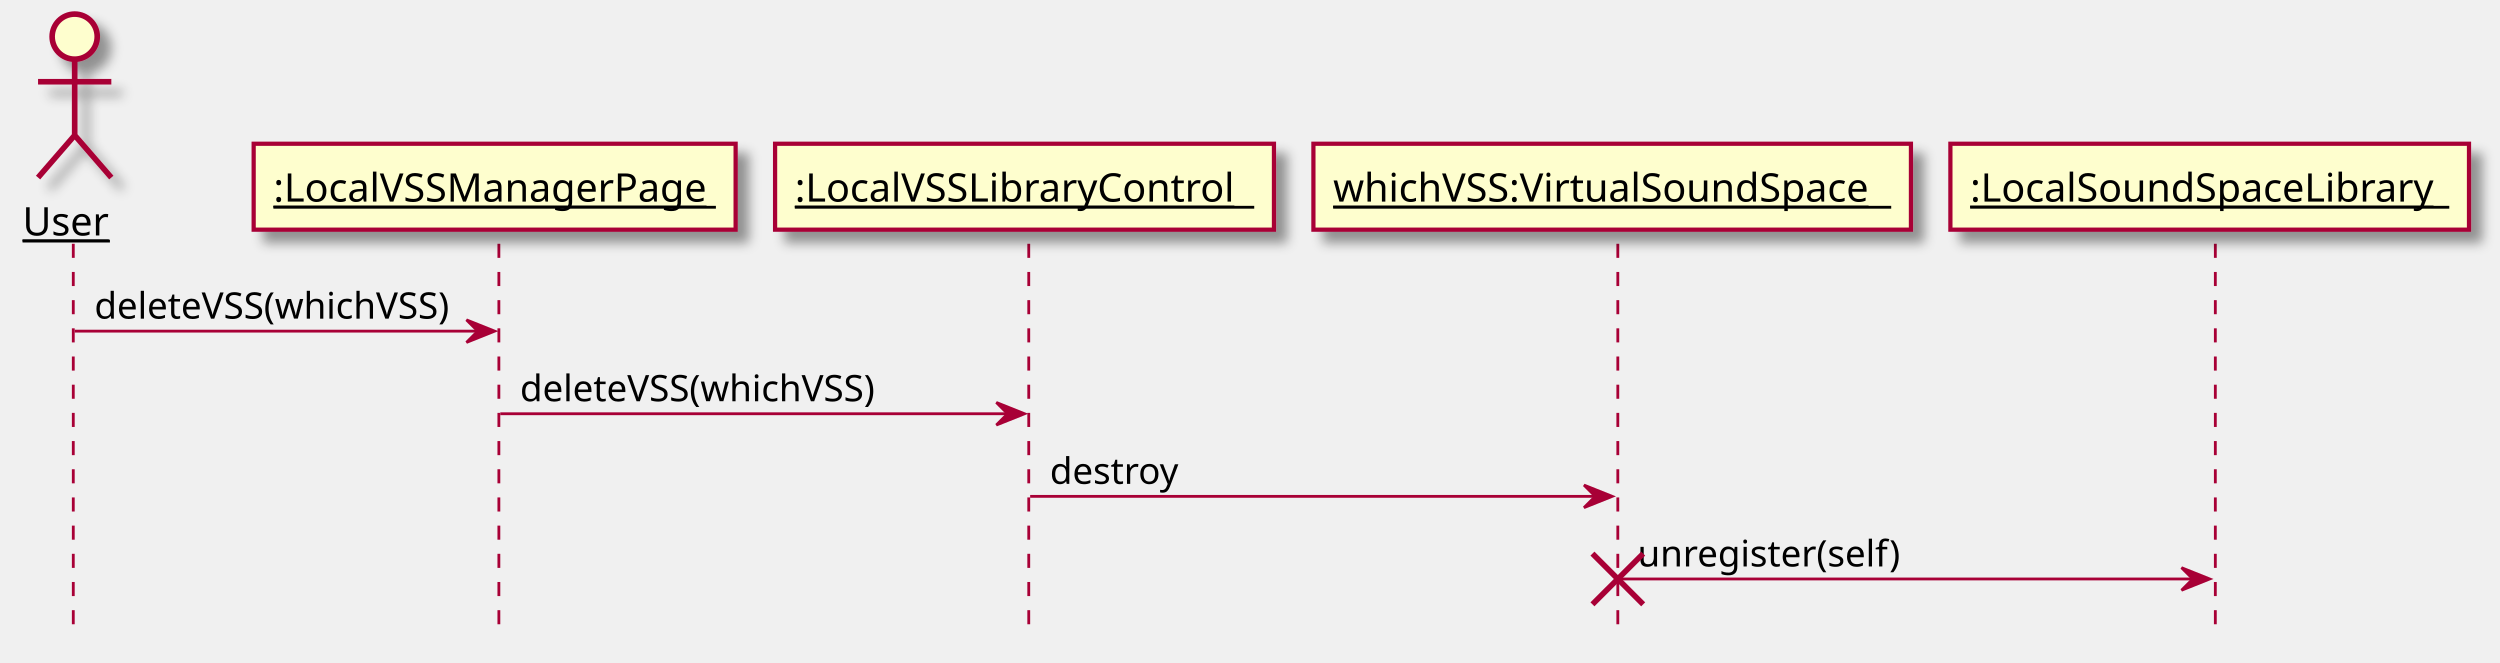
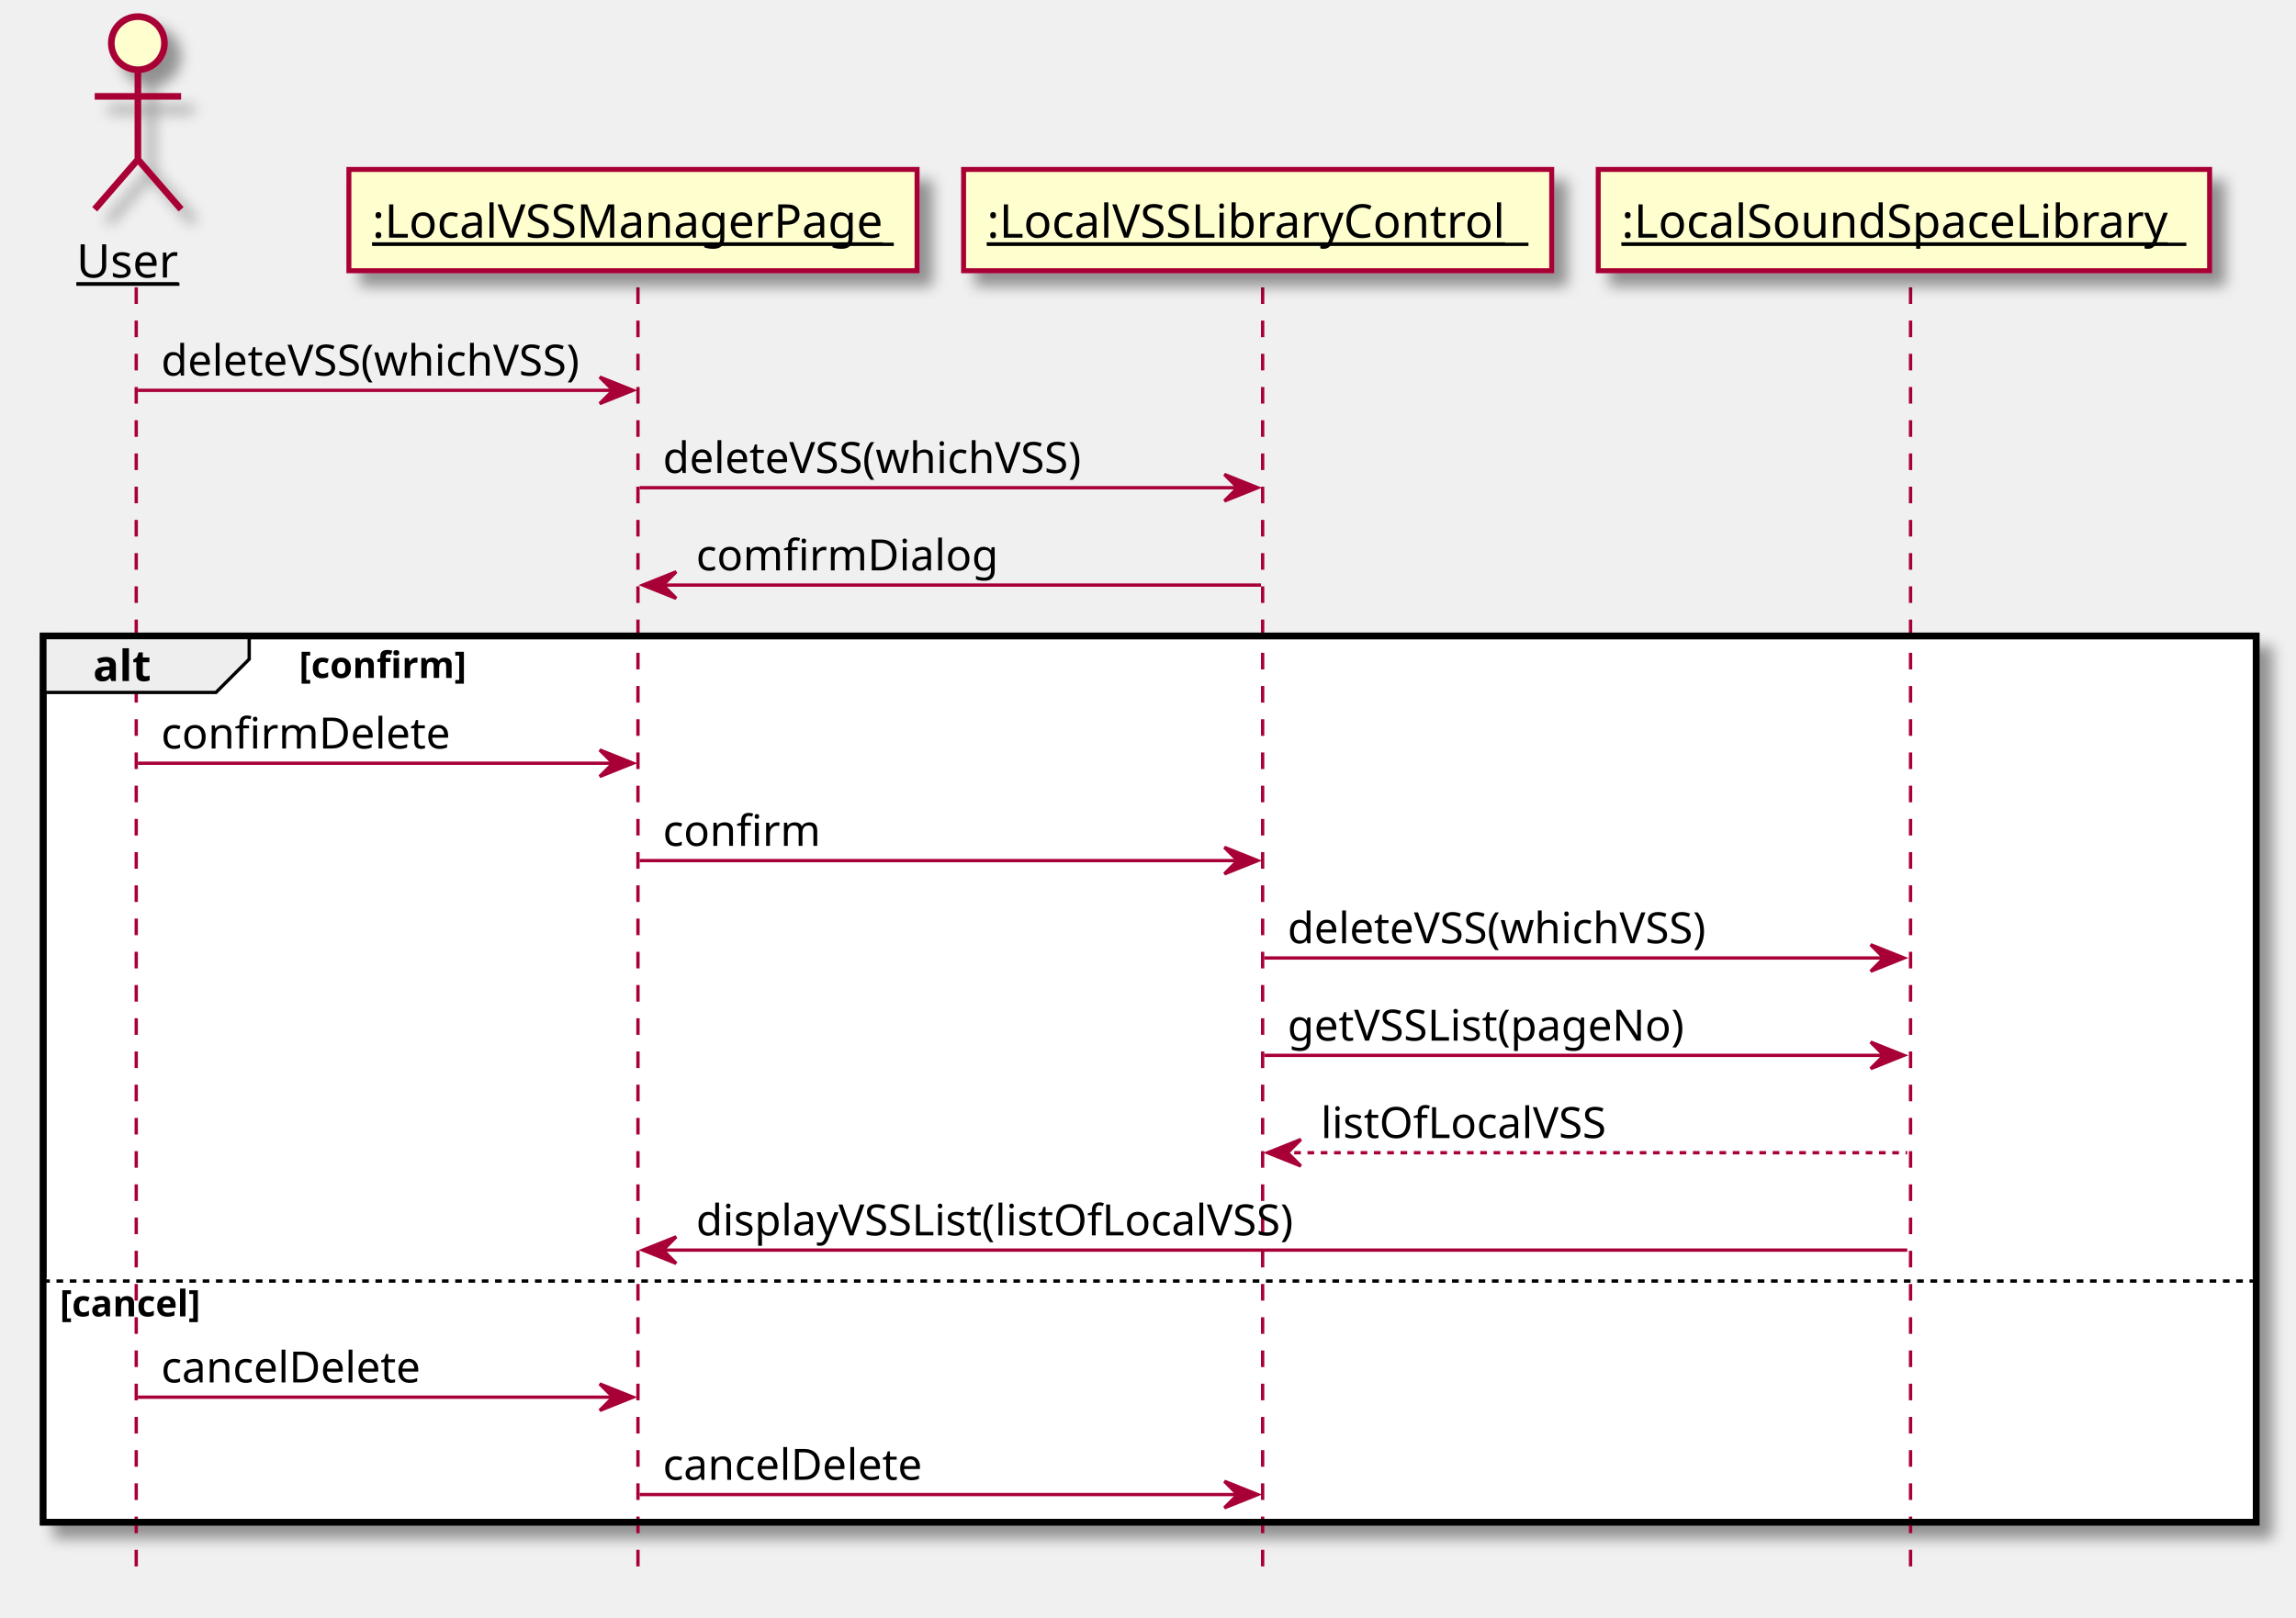
- <svg xmlns="http://www.w3.org/2000/svg" contentScriptType="application/ecmascript" contentStyleType="text/css" height="235px" preserveAspectRatio="none" style="width:887px;height:235px;" version="1.1" viewBox="0 0 887 235" width="887px" zoomAndPan="magnify">
+ <svg xmlns="http://www.w3.org/2000/svg" contentScriptType="application/ecmascript" contentStyleType="text/css" height="487px" preserveAspectRatio="none" style="width:691px;height:487px;" version="1.1" viewBox="0 0 691 487" width="691px" zoomAndPan="magnify">
  <defs>
-     <filter height="300%" id="f13r7tzz3oed5r" width="300%" x="-1" y="-1">
+     <filter height="300%" id="f1figwg83vpu92" width="300%" x="-1" y="-1">
      <feGaussianBlur result="blurOut" stdDeviation="2.0" />
      <feColorMatrix in="blurOut" result="blurOut2" type="matrix" values="0 0 0 0 0 0 0 0 0 0 0 0 0 0 0 0 0 0 .4 0" />
      <feOffset dx="4.0" dy="4.0" in="blurOut2" result="blurOut3" />
      <feBlend in="SourceGraphic" in2="blurOut3" mode="normal" />
    </filter>
  </defs>
  <g>
-     <line style="stroke: #A80036; stroke-width: 1.0; stroke-dasharray: 5.0,5.0;" x1="26" x2="26" y1="86.488" y2="223.731" />
-     <line style="stroke: #A80036; stroke-width: 1.0; stroke-dasharray: 5.0,5.0;" x1="177" x2="177" y1="86.488" y2="223.731" />
-     <line style="stroke: #A80036; stroke-width: 1.0; stroke-dasharray: 5.0,5.0;" x1="365" x2="365" y1="86.488" y2="223.731" />
-     <line style="stroke: #A80036; stroke-width: 1.0; stroke-dasharray: 5.0,5.0;" x1="574" x2="574" y1="86.488" y2="223.731" />
-     <line style="stroke: #A80036; stroke-width: 1.0; stroke-dasharray: 5.0,5.0;" x1="786" x2="786" y1="86.488" y2="223.731" />
-     <text fill="#000000" font-family="sans-serif" font-size="14" lengthAdjust="spacingAndGlyphs" text-decoration="underline" textLength="31" x="8" y="83.535">User</text>
-     <line style="stroke: #000000; stroke-width: 1.0;" x1="8" x2="39" y1="85.535" y2="85.535" />
-     <ellipse cx="26.5" cy="13" fill="#FEFECE" filter="url(#f13r7tzz3oed5r)" rx="8" ry="8" style="stroke: #A80036; stroke-width: 2.0;" />
-     <path d="M26.5,21 L26.5,48 M13.5,29 L39.5,29 M26.5,48 L13.5,63 M26.5,48 L39.5,63 " fill="none" filter="url(#f13r7tzz3oed5r)" style="stroke: #A80036; stroke-width: 2.0;" />
-     <rect fill="#FEFECE" filter="url(#f13r7tzz3oed5r)" height="30.488" style="stroke: #A80036; stroke-width: 1.5;" width="171" x="90" y="51" />
-     <text fill="#000000" font-family="sans-serif" font-size="14" lengthAdjust="spacingAndGlyphs" text-decoration="underline" textLength="157" x="97" y="71.535">:LocalVSSManagerPage</text>
-     <line style="stroke: #000000; stroke-width: 1.0;" x1="97" x2="254" y1="73.535" y2="73.535" />
-     <rect fill="#FEFECE" filter="url(#f13r7tzz3oed5r)" height="30.488" style="stroke: #A80036; stroke-width: 1.5;" width="177" x="275" y="51" />
-     <text fill="#000000" font-family="sans-serif" font-size="14" lengthAdjust="spacingAndGlyphs" text-decoration="underline" textLength="163" x="282" y="71.535">:LocalVSSLibraryControl</text>
-     <line style="stroke: #000000; stroke-width: 1.0;" x1="282" x2="445" y1="73.535" y2="73.535" />
-     <rect fill="#FEFECE" filter="url(#f13r7tzz3oed5r)" height="30.488" style="stroke: #A80036; stroke-width: 1.5;" width="212" x="466" y="51" />
-     <text fill="#000000" font-family="sans-serif" font-size="14" lengthAdjust="spacingAndGlyphs" text-decoration="underline" textLength="198" x="473" y="71.535">whichVSS:VirtualSoundSpace</text>
-     <line style="stroke: #000000; stroke-width: 1.0;" x1="473" x2="671" y1="73.535" y2="73.535" />
-     <rect fill="#FEFECE" filter="url(#f13r7tzz3oed5r)" height="30.488" style="stroke: #A80036; stroke-width: 1.5;" width="184" x="692" y="51" />
-     <text fill="#000000" font-family="sans-serif" font-size="14" lengthAdjust="spacingAndGlyphs" text-decoration="underline" textLength="170" x="699" y="71.535">:LocalSoundSpaceLibrary</text>
-     <line style="stroke: #000000; stroke-width: 1.0;" x1="699" x2="869" y1="73.535" y2="73.535" />
-     <polygon fill="#A80036" points="165.5,113.488,175.5,117.488,165.5,121.488,169.5,117.488" style="stroke: #A80036; stroke-width: 1.0;" />
-     <line style="stroke: #A80036; stroke-width: 1.0;" x1="26.5" x2="171.5" y1="117.488" y2="117.488" />
-     <text fill="#000000" font-family="sans-serif" font-size="13" lengthAdjust="spacingAndGlyphs" textLength="127" x="33.5" y="113.057">deleteVSS(whichVSS)</text>
-     <polygon fill="#A80036" points="353.5,142.799,363.5,146.799,353.5,150.799,357.5,146.799" style="stroke: #A80036; stroke-width: 1.0;" />
-     <line style="stroke: #A80036; stroke-width: 1.0;" x1="177.5" x2="359.5" y1="146.799" y2="146.799" />
-     <text fill="#000000" font-family="sans-serif" font-size="13" lengthAdjust="spacingAndGlyphs" textLength="127" x="184.5" y="142.367">deleteVSS(whichVSS)</text>
-     <polygon fill="#A80036" points="562,172.109,572,176.109,562,180.109,566,176.109" style="stroke: #A80036; stroke-width: 1.0;" />
-     <line style="stroke: #A80036; stroke-width: 1.0;" x1="365.5" x2="568" y1="176.109" y2="176.109" />
-     <text fill="#000000" font-family="sans-serif" font-size="13" lengthAdjust="spacingAndGlyphs" textLength="47" x="372.5" y="171.678">destroy</text>
-     <polygon fill="#A80036" points="774,201.42,784,205.42,774,209.42,778,205.42" style="stroke: #A80036; stroke-width: 1.0;" />
-     <line style="stroke: #A80036; stroke-width: 1.0;" x1="574" x2="780" y1="205.42" y2="205.42" />
-     <text fill="#000000" font-family="sans-serif" font-size="13" lengthAdjust="spacingAndGlyphs" textLength="95" x="581" y="200.988">unregister(self)</text>
-     <line style="stroke: #A80036; stroke-width: 2.0;" x1="565" x2="583" y1="196.42" y2="214.42" />
-     <line style="stroke: #A80036; stroke-width: 2.0;" x1="565" x2="583" y1="214.42" y2="196.42" />
+     <rect fill="#FFFFFF" filter="url(#f1figwg83vpu92)" height="266.75" style="stroke: #000000; stroke-width: 2.0;" width="666" x="13" y="191.42" />
+     <rect fill="#FFFFFF" height="73.576" style="stroke: none; stroke-width: 1.0;" width="666" x="13" y="384.594" />
+     <line style="stroke: #A80036; stroke-width: 1.0; stroke-dasharray: 5.0,5.0;" x1="41" x2="41" y1="86.488" y2="475.17" />
+     <line style="stroke: #A80036; stroke-width: 1.0; stroke-dasharray: 5.0,5.0;" x1="192" x2="192" y1="86.488" y2="475.17" />
+     <line style="stroke: #A80036; stroke-width: 1.0; stroke-dasharray: 5.0,5.0;" x1="380" x2="380" y1="86.488" y2="475.17" />
+     <line style="stroke: #A80036; stroke-width: 1.0; stroke-dasharray: 5.0,5.0;" x1="575" x2="575" y1="86.488" y2="475.17" />
+     <text fill="#000000" font-family="sans-serif" font-size="14" lengthAdjust="spacingAndGlyphs" text-decoration="underline" textLength="31" x="23" y="83.535">User</text>
+     <line style="stroke: #000000; stroke-width: 1.0;" x1="23" x2="54" y1="85.535" y2="85.535" />
+     <ellipse cx="41.5" cy="13" fill="#FEFECE" filter="url(#f1figwg83vpu92)" rx="8" ry="8" style="stroke: #A80036; stroke-width: 2.0;" />
+     <path d="M41.5,21 L41.5,48 M28.5,29 L54.5,29 M41.5,48 L28.5,63 M41.5,48 L54.5,63 " fill="none" filter="url(#f1figwg83vpu92)" style="stroke: #A80036; stroke-width: 2.0;" />
+     <rect fill="#FEFECE" filter="url(#f1figwg83vpu92)" height="30.488" style="stroke: #A80036; stroke-width: 1.5;" width="171" x="105" y="51" />
+     <text fill="#000000" font-family="sans-serif" font-size="14" lengthAdjust="spacingAndGlyphs" text-decoration="underline" textLength="157" x="112" y="71.535">:LocalVSSManagerPage</text>
+     <line style="stroke: #000000; stroke-width: 1.0;" x1="112" x2="269" y1="73.535" y2="73.535" />
+     <rect fill="#FEFECE" filter="url(#f1figwg83vpu92)" height="30.488" style="stroke: #A80036; stroke-width: 1.5;" width="177" x="290" y="51" />
+     <text fill="#000000" font-family="sans-serif" font-size="14" lengthAdjust="spacingAndGlyphs" text-decoration="underline" textLength="163" x="297" y="71.535">:LocalVSSLibraryControl</text>
+     <line style="stroke: #000000; stroke-width: 1.0;" x1="297" x2="460" y1="73.535" y2="73.535" />
+     <rect fill="#FEFECE" filter="url(#f1figwg83vpu92)" height="30.488" style="stroke: #A80036; stroke-width: 1.5;" width="184" x="481" y="51" />
+     <text fill="#000000" font-family="sans-serif" font-size="14" lengthAdjust="spacingAndGlyphs" text-decoration="underline" textLength="170" x="488" y="71.535">:LocalSoundSpaceLibrary</text>
+     <line style="stroke: #000000; stroke-width: 1.0;" x1="488" x2="658" y1="73.535" y2="73.535" />
+     <polygon fill="#A80036" points="180.5,113.488,190.5,117.488,180.5,121.488,184.5,117.488" style="stroke: #A80036; stroke-width: 1.0;" />
+     <line style="stroke: #A80036; stroke-width: 1.0;" x1="41.5" x2="186.5" y1="117.488" y2="117.488" />
+     <text fill="#000000" font-family="sans-serif" font-size="13" lengthAdjust="spacingAndGlyphs" textLength="127" x="48.5" y="113.057">deleteVSS(whichVSS)</text>
+     <polygon fill="#A80036" points="368.5,142.799,378.5,146.799,368.5,150.799,372.5,146.799" style="stroke: #A80036; stroke-width: 1.0;" />
+     <line style="stroke: #A80036; stroke-width: 1.0;" x1="192.5" x2="374.5" y1="146.799" y2="146.799" />
+     <text fill="#000000" font-family="sans-serif" font-size="13" lengthAdjust="spacingAndGlyphs" textLength="127" x="199.5" y="142.367">deleteVSS(whichVSS)</text>
+     <polygon fill="#A80036" points="203.5,172.109,193.5,176.109,203.5,180.109,199.5,176.109" style="stroke: #A80036; stroke-width: 1.0;" />
+     <line style="stroke: #A80036; stroke-width: 1.0;" x1="197.5" x2="379.5" y1="176.109" y2="176.109" />
+     <text fill="#000000" font-family="sans-serif" font-size="13" lengthAdjust="spacingAndGlyphs" textLength="94" x="209.5" y="171.678">comfirmDialog</text>
+     <path d="M13,191.42 L75,191.42 L75,198.42 L65,208.42 L13,208.42 L13,191.42 " fill="#EEEEEE" style="stroke: #000000; stroke-width: 1.0;" />
+     <rect fill="none" height="266.75" style="stroke: #000000; stroke-width: 2.0;" width="666" x="13" y="191.42" />
+     <text fill="#000000" font-family="sans-serif" font-size="13" font-weight="bold" lengthAdjust="spacingAndGlyphs" textLength="17" x="28" y="204.988">alt</text>
+     <text fill="#000000" font-family="sans-serif" font-size="11" font-weight="bold" lengthAdjust="spacingAndGlyphs" textLength="53" x="90" y="204.055">[confirm]</text>
+     <polygon fill="#A80036" points="180.5,225.731,190.5,229.731,180.5,233.731,184.5,229.731" style="stroke: #A80036; stroke-width: 1.0;" />
+     <line style="stroke: #A80036; stroke-width: 1.0;" x1="41.5" x2="186.5" y1="229.731" y2="229.731" />
+     <text fill="#000000" font-family="sans-serif" font-size="13" lengthAdjust="spacingAndGlyphs" textLength="89" x="48.5" y="225.299">confirmDelete</text>
+     <polygon fill="#A80036" points="368.5,255.041,378.5,259.041,368.5,263.041,372.5,259.041" style="stroke: #A80036; stroke-width: 1.0;" />
+     <line style="stroke: #A80036; stroke-width: 1.0;" x1="192.5" x2="374.5" y1="259.041" y2="259.041" />
+     <text fill="#000000" font-family="sans-serif" font-size="13" lengthAdjust="spacingAndGlyphs" textLength="49" x="199.5" y="254.609">confirm</text>
+     <polygon fill="#A80036" points="563,284.352,573,288.352,563,292.352,567,288.352" style="stroke: #A80036; stroke-width: 1.0;" />
+     <line style="stroke: #A80036; stroke-width: 1.0;" x1="380.5" x2="569" y1="288.352" y2="288.352" />
+     <text fill="#000000" font-family="sans-serif" font-size="13" lengthAdjust="spacingAndGlyphs" textLength="127" x="387.5" y="283.92">deleteVSS(whichVSS)</text>
+     <polygon fill="#A80036" points="563,313.662,573,317.662,563,321.662,567,317.662" style="stroke: #A80036; stroke-width: 1.0;" />
+     <line style="stroke: #A80036; stroke-width: 1.0;" x1="380.5" x2="569" y1="317.662" y2="317.662" />
+     <text fill="#000000" font-family="sans-serif" font-size="13" lengthAdjust="spacingAndGlyphs" textLength="121" x="387.5" y="313.231">getVSSList(pageNo)</text>
+     <polygon fill="#A80036" points="391.5,342.973,381.5,346.973,391.5,350.973,387.5,346.973" style="stroke: #A80036; stroke-width: 1.0;" />
+     <line style="stroke: #A80036; stroke-width: 1.0; stroke-dasharray: 2.0,2.0;" x1="385.5" x2="574" y1="346.973" y2="346.973" />
+     <text fill="#000000" font-family="sans-serif" font-size="13" lengthAdjust="spacingAndGlyphs" textLength="90" x="397.5" y="342.541">listOfLocalVSS</text>
+     <polygon fill="#A80036" points="203.5,372.283,193.5,376.283,203.5,380.283,199.5,376.283" style="stroke: #A80036; stroke-width: 1.0;" />
+     <line style="stroke: #A80036; stroke-width: 1.0;" x1="197.5" x2="574" y1="376.283" y2="376.283" />
+     <text fill="#000000" font-family="sans-serif" font-size="13" lengthAdjust="spacingAndGlyphs" textLength="188" x="209.5" y="371.852">displayVSSList(listOfLocalVSS)</text>
+     <line style="stroke: #000000; stroke-width: 1.0; stroke-dasharray: 2.0,2.0;" x1="13" x2="679" y1="385.594" y2="385.594" />
+     <text fill="#000000" font-family="sans-serif" font-size="11" font-weight="bold" lengthAdjust="spacingAndGlyphs" textLength="43" x="18" y="396.228">[cancel]</text>
+     <polygon fill="#A80036" points="180.5,416.549,190.5,420.549,180.5,424.549,184.5,420.549" style="stroke: #A80036; stroke-width: 1.0;" />
+     <line style="stroke: #A80036; stroke-width: 1.0;" x1="41.5" x2="186.5" y1="420.549" y2="420.549" />
+     <text fill="#000000" font-family="sans-serif" font-size="13" lengthAdjust="spacingAndGlyphs" textLength="80" x="48.5" y="416.117">cancelDelete</text>
+     <polygon fill="#A80036" points="368.5,445.859,378.5,449.859,368.5,453.859,372.5,449.859" style="stroke: #A80036; stroke-width: 1.0;" />
+     <line style="stroke: #A80036; stroke-width: 1.0;" x1="192.5" x2="374.5" y1="449.859" y2="449.859" />
+     <text fill="#000000" font-family="sans-serif" font-size="13" lengthAdjust="spacingAndGlyphs" textLength="80" x="199.5" y="445.428">cancelDelete</text>
  </g>
</svg>
